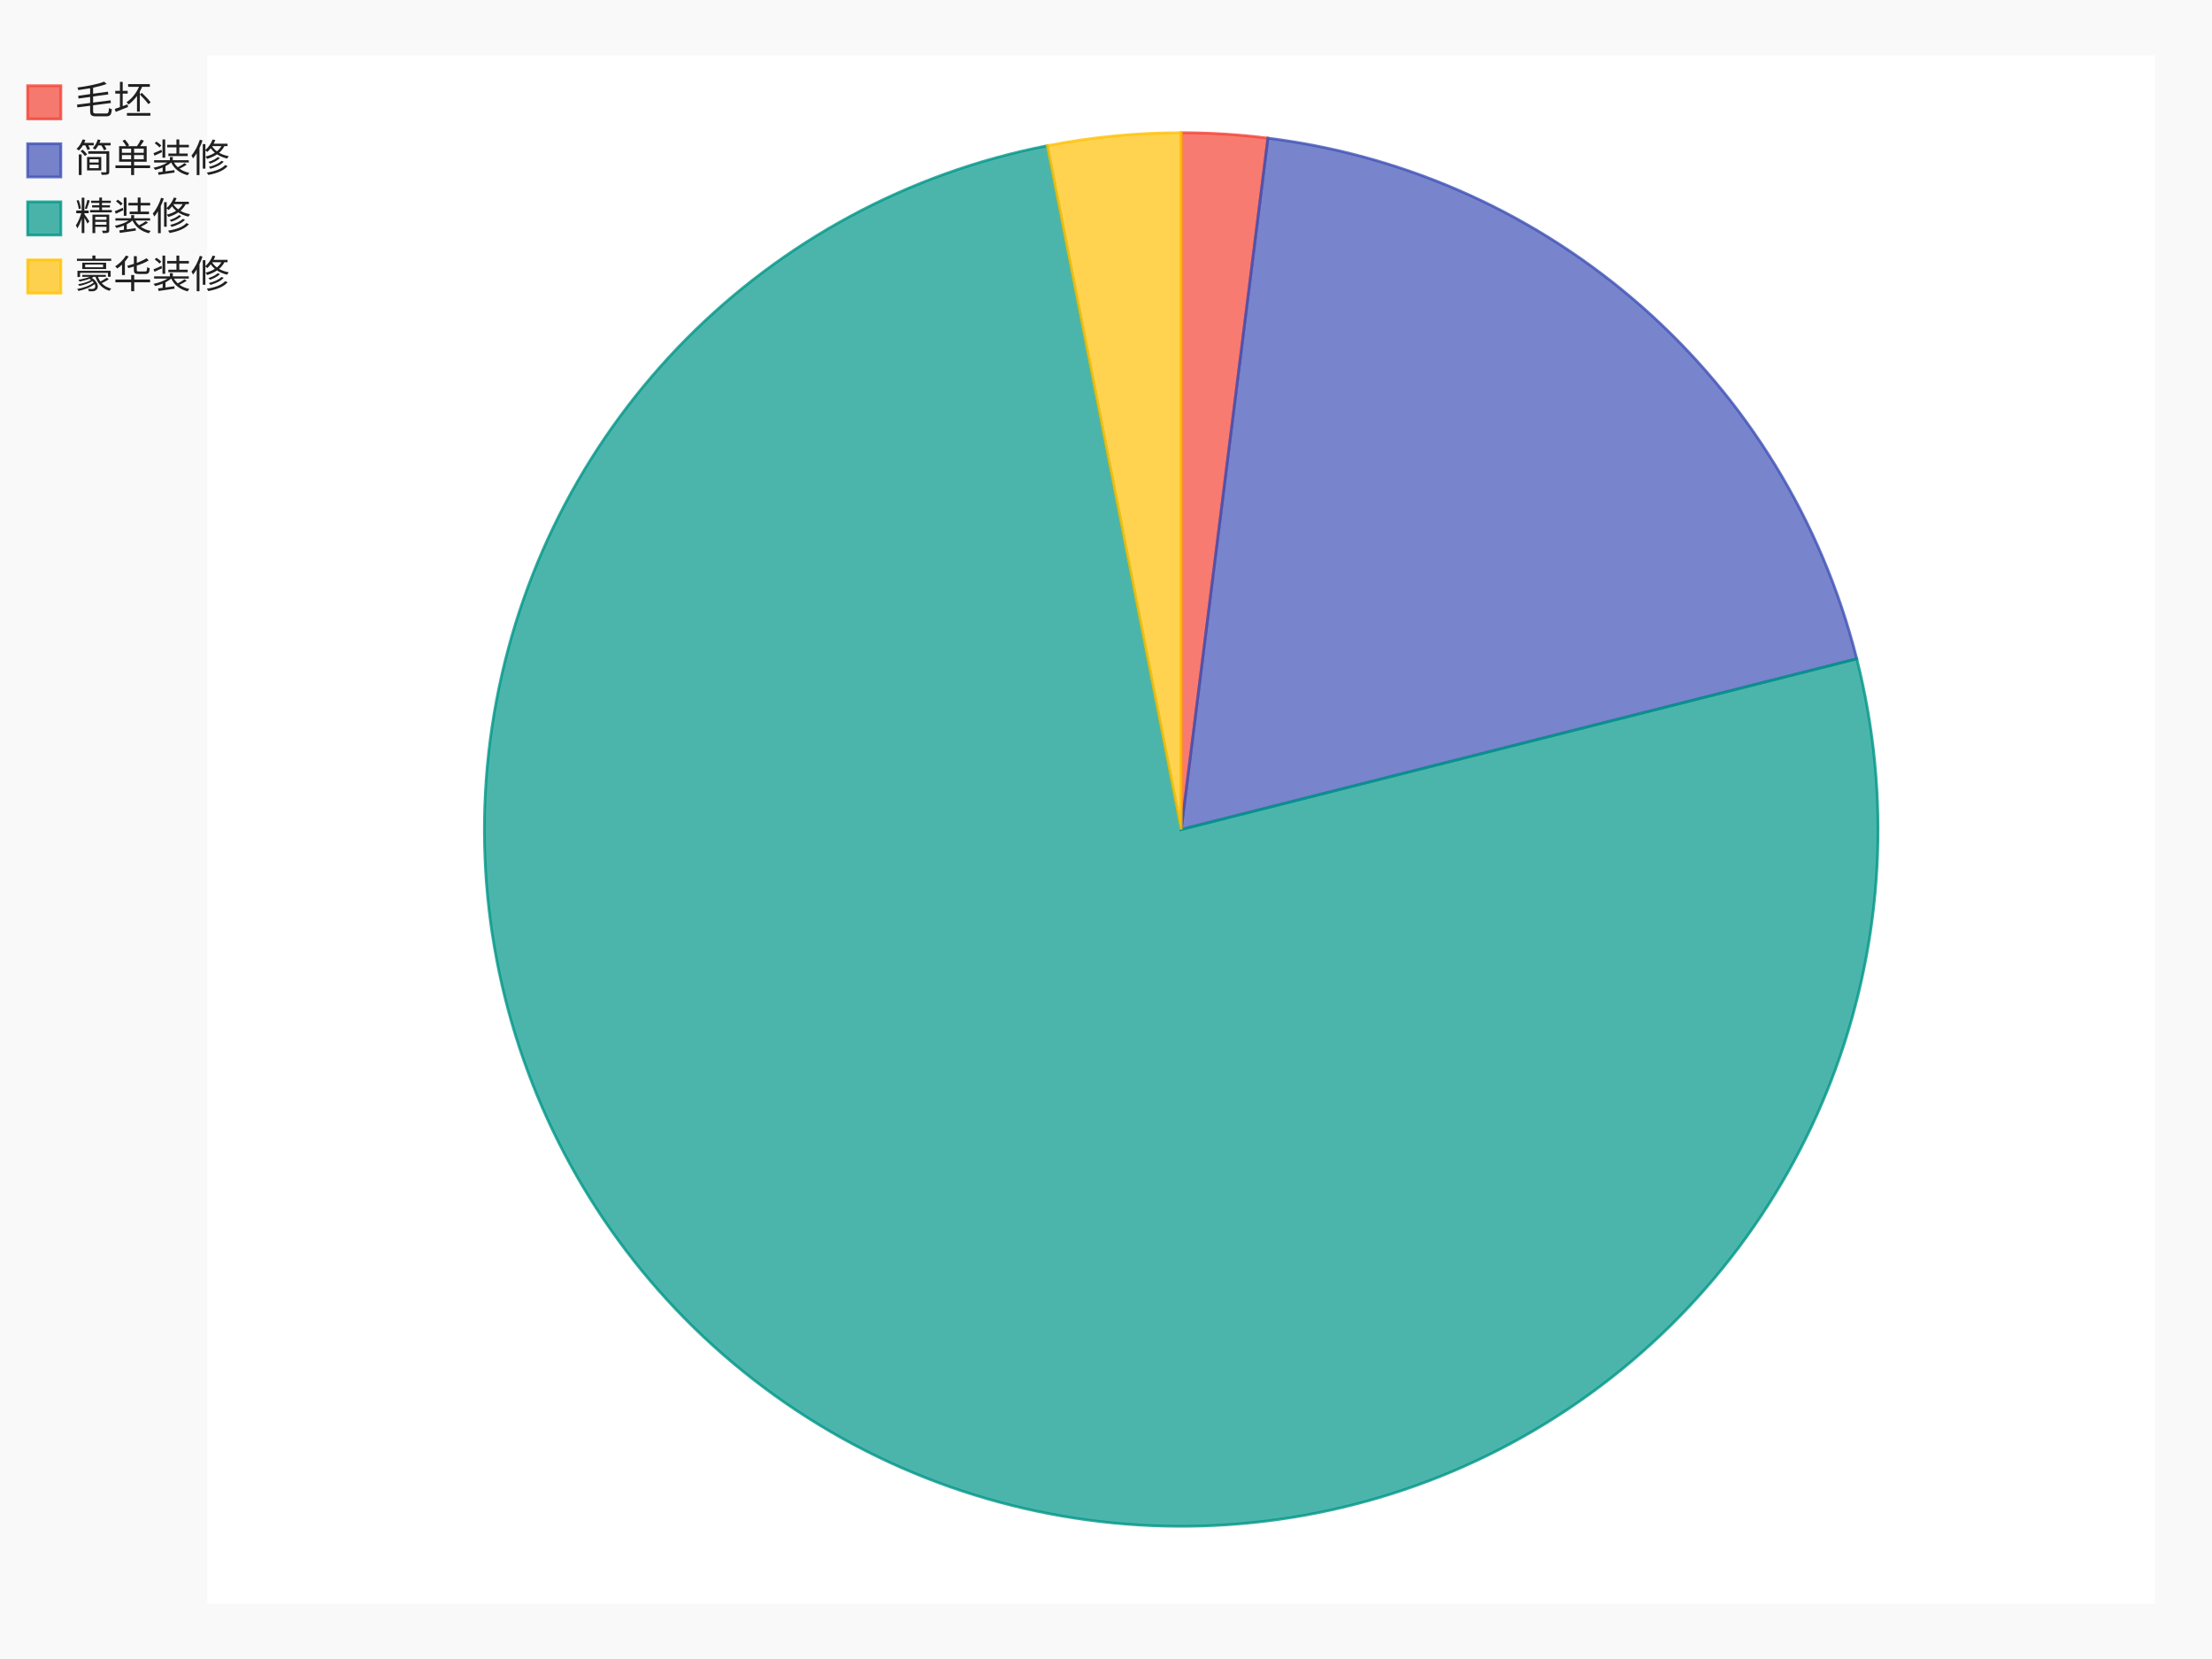
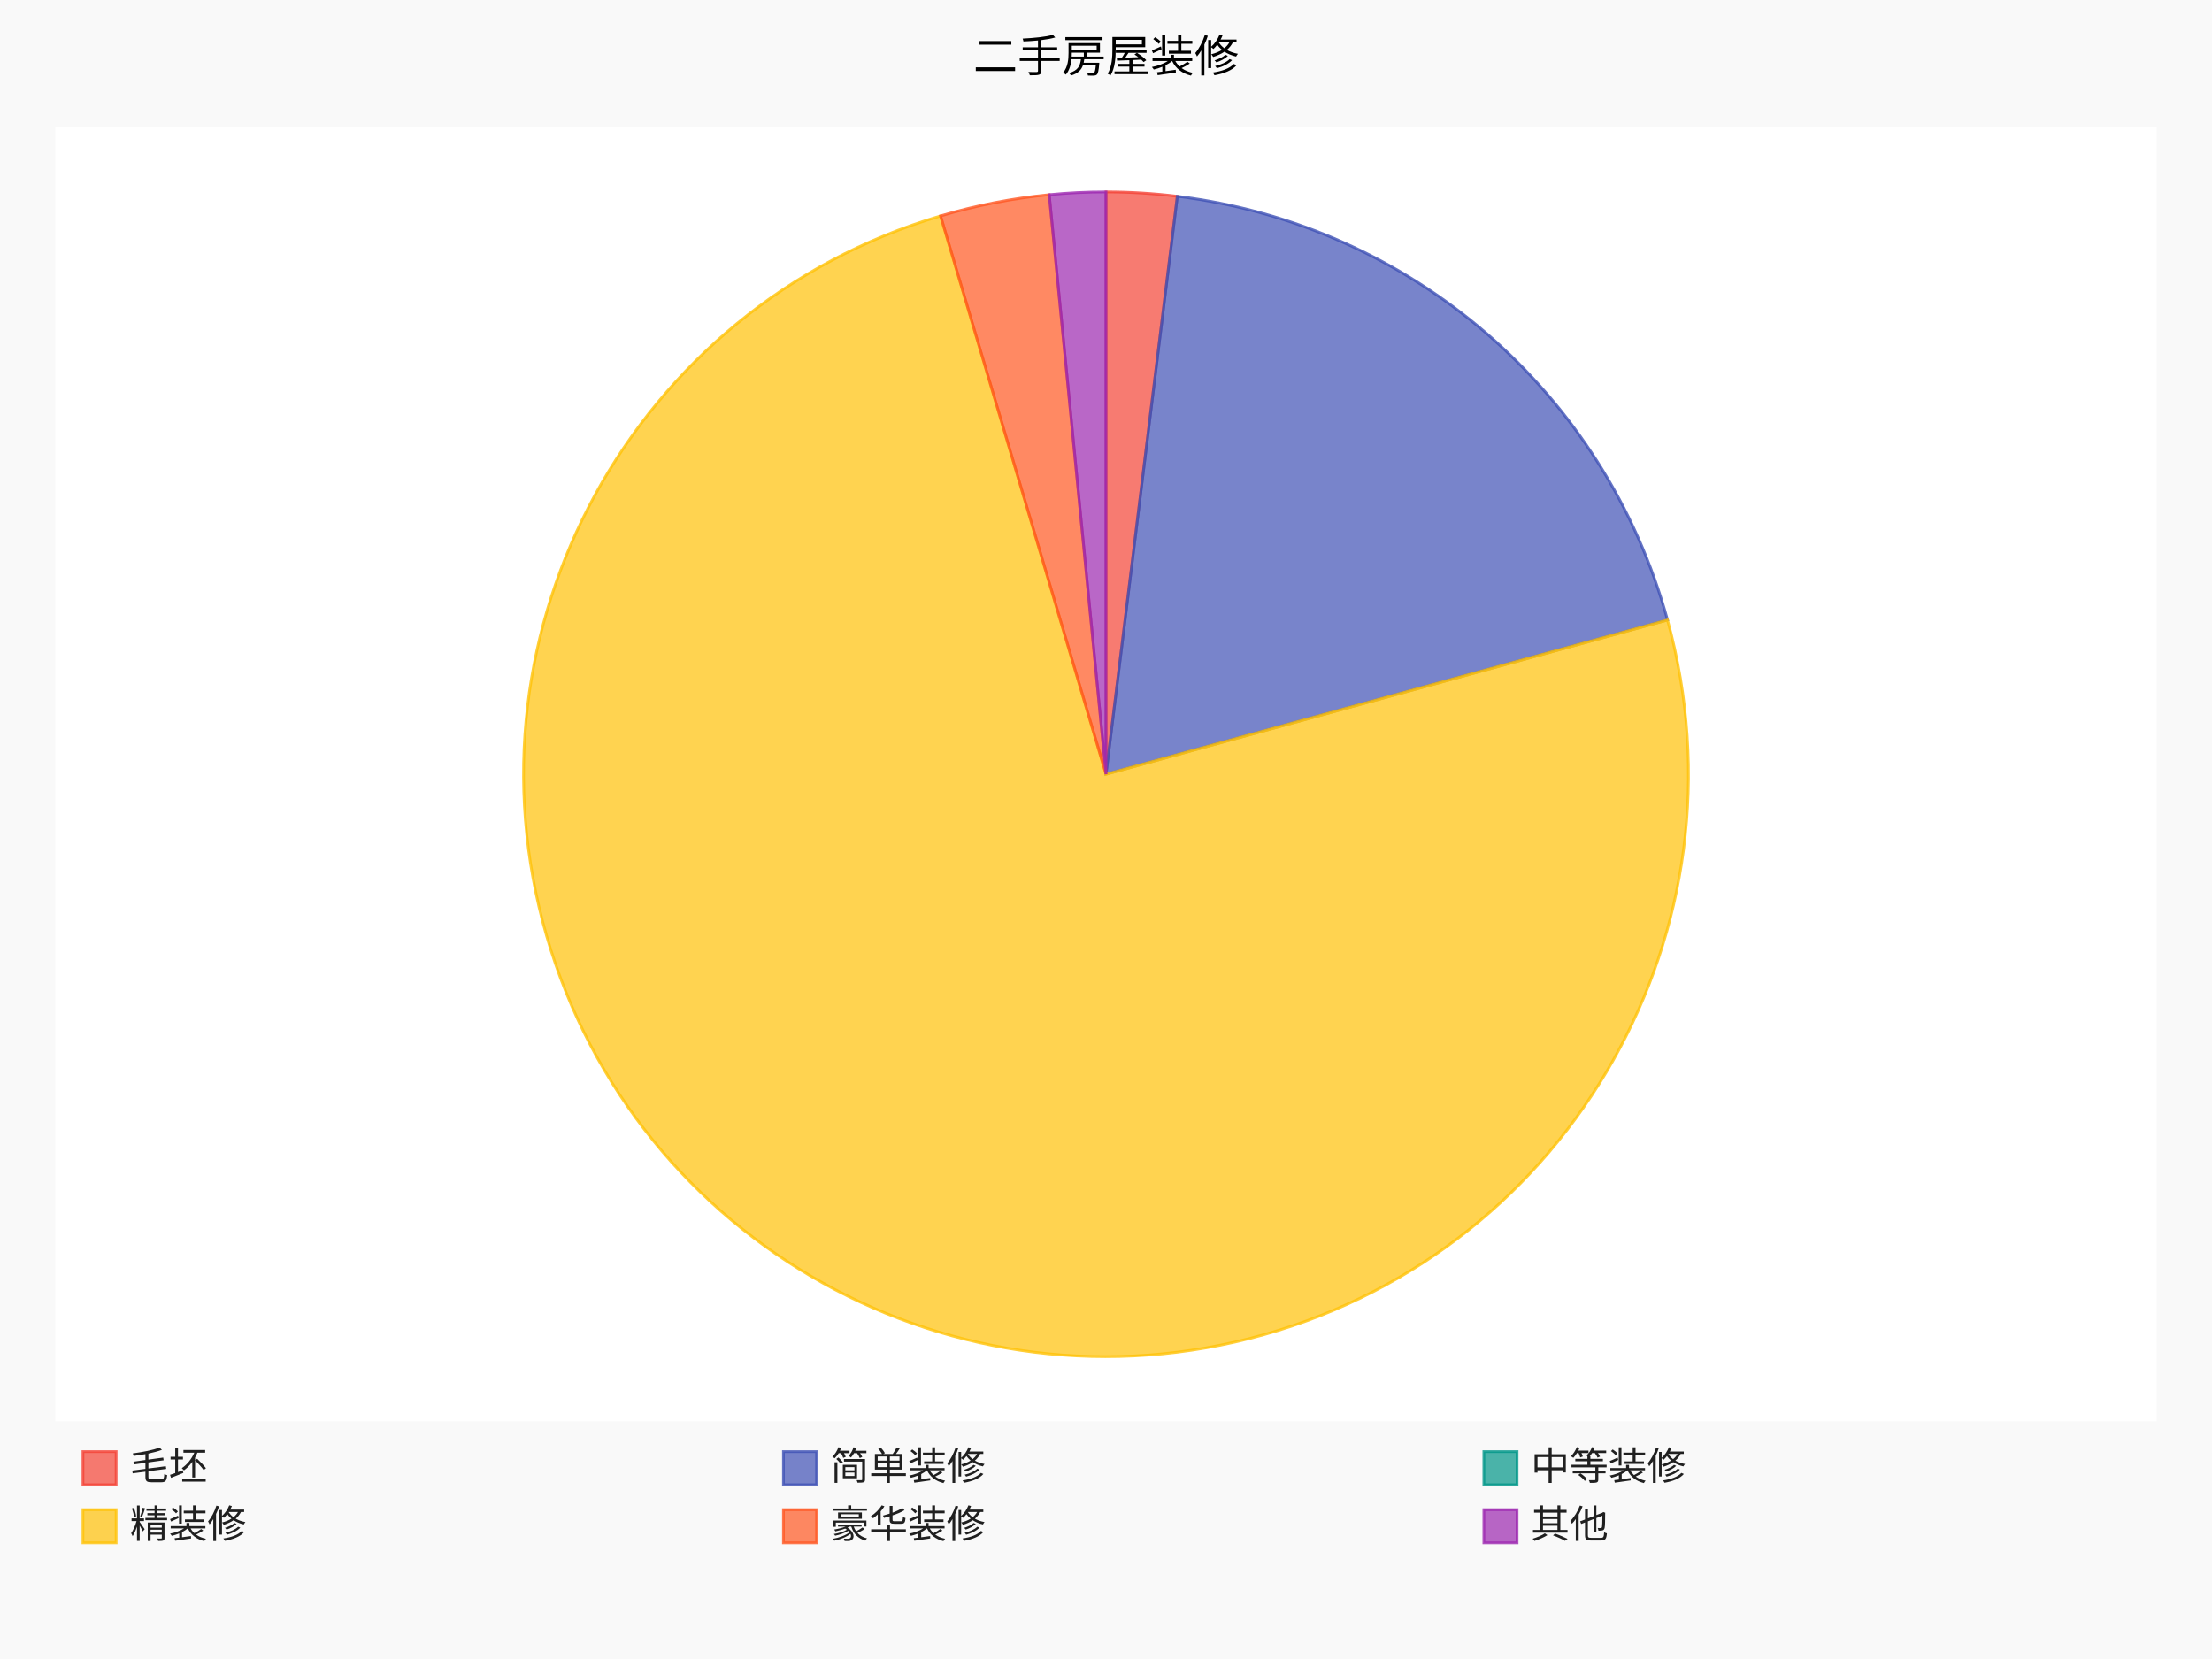
- <svg xmlns="http://www.w3.org/2000/svg" id="chart-1bc04ed9-4808-422a-b480-556e8a4c528b" class="pygal-chart" viewBox="0 0 800 600">
+ <svg xmlns="http://www.w3.org/2000/svg" id="chart-67f36680-68db-4f8d-85e8-745758f0faca" class="pygal-chart" viewBox="0 0 800 600">
  <defs>
-     <style type="text/css">#chart-1bc04ed9-4808-422a-b480-556e8a4c528b{-webkit-user-select:none;-webkit-font-smoothing:antialiased;font-family:Consolas,"Liberation Mono",Menlo,Courier,monospace}#chart-1bc04ed9-4808-422a-b480-556e8a4c528b .title{font-family:Consolas,"Liberation Mono",Menlo,Courier,monospace;font-size:16px}#chart-1bc04ed9-4808-422a-b480-556e8a4c528b .legends .legend text{font-family:Consolas,"Liberation Mono",Menlo,Courier,monospace;font-size:14px}#chart-1bc04ed9-4808-422a-b480-556e8a4c528b .axis text{font-family:Consolas,"Liberation Mono",Menlo,Courier,monospace;font-size:10px}#chart-1bc04ed9-4808-422a-b480-556e8a4c528b .axis text.major{font-family:Consolas,"Liberation Mono",Menlo,Courier,monospace;font-size:10px}#chart-1bc04ed9-4808-422a-b480-556e8a4c528b .text-overlay text.value{font-family:Consolas,"Liberation Mono",Menlo,Courier,monospace;font-size:16px}#chart-1bc04ed9-4808-422a-b480-556e8a4c528b .text-overlay text.label{font-family:Consolas,"Liberation Mono",Menlo,Courier,monospace;font-size:10px}#chart-1bc04ed9-4808-422a-b480-556e8a4c528b .tooltip{font-family:Consolas,"Liberation Mono",Menlo,Courier,monospace;font-size:14px}#chart-1bc04ed9-4808-422a-b480-556e8a4c528b text.no_data{font-family:Consolas,"Liberation Mono",Menlo,Courier,monospace;font-size:64px}
- #chart-1bc04ed9-4808-422a-b480-556e8a4c528b{background-color:rgba(249,249,249,1)}#chart-1bc04ed9-4808-422a-b480-556e8a4c528b path,#chart-1bc04ed9-4808-422a-b480-556e8a4c528b line,#chart-1bc04ed9-4808-422a-b480-556e8a4c528b rect,#chart-1bc04ed9-4808-422a-b480-556e8a4c528b circle{-webkit-transition:150ms;-moz-transition:150ms;transition:150ms}#chart-1bc04ed9-4808-422a-b480-556e8a4c528b .graph &gt; .background{fill:rgba(249,249,249,1)}#chart-1bc04ed9-4808-422a-b480-556e8a4c528b .plot &gt; .background{fill:rgba(255,255,255,1)}#chart-1bc04ed9-4808-422a-b480-556e8a4c528b .graph{fill:rgba(0,0,0,.87)}#chart-1bc04ed9-4808-422a-b480-556e8a4c528b text.no_data{fill:rgba(0,0,0,1)}#chart-1bc04ed9-4808-422a-b480-556e8a4c528b .title{fill:rgba(0,0,0,1)}#chart-1bc04ed9-4808-422a-b480-556e8a4c528b .legends .legend text{fill:rgba(0,0,0,.87)}#chart-1bc04ed9-4808-422a-b480-556e8a4c528b .legends .legend:hover text{fill:rgba(0,0,0,1)}#chart-1bc04ed9-4808-422a-b480-556e8a4c528b .axis .line{stroke:rgba(0,0,0,1)}#chart-1bc04ed9-4808-422a-b480-556e8a4c528b .axis .guide.line{stroke:rgba(0,0,0,.54)}#chart-1bc04ed9-4808-422a-b480-556e8a4c528b .axis .major.line{stroke:rgba(0,0,0,.87)}#chart-1bc04ed9-4808-422a-b480-556e8a4c528b .axis text.major{fill:rgba(0,0,0,1)}#chart-1bc04ed9-4808-422a-b480-556e8a4c528b .axis.y .guides:hover .guide.line,#chart-1bc04ed9-4808-422a-b480-556e8a4c528b .line-graph .axis.x .guides:hover .guide.line,#chart-1bc04ed9-4808-422a-b480-556e8a4c528b .stackedline-graph .axis.x .guides:hover .guide.line,#chart-1bc04ed9-4808-422a-b480-556e8a4c528b .xy-graph .axis.x .guides:hover .guide.line{stroke:rgba(0,0,0,1)}#chart-1bc04ed9-4808-422a-b480-556e8a4c528b .axis .guides:hover text{fill:rgba(0,0,0,1)}#chart-1bc04ed9-4808-422a-b480-556e8a4c528b .reactive{fill-opacity:.7;stroke-opacity:.8}#chart-1bc04ed9-4808-422a-b480-556e8a4c528b .ci{stroke:rgba(0,0,0,.87)}#chart-1bc04ed9-4808-422a-b480-556e8a4c528b .reactive.active,#chart-1bc04ed9-4808-422a-b480-556e8a4c528b .active .reactive{fill-opacity:.8;stroke-opacity:.9;stroke-width:4}#chart-1bc04ed9-4808-422a-b480-556e8a4c528b .ci .reactive.active{stroke-width:1.5}#chart-1bc04ed9-4808-422a-b480-556e8a4c528b .series text{fill:rgba(0,0,0,1)}#chart-1bc04ed9-4808-422a-b480-556e8a4c528b .tooltip rect{fill:rgba(255,255,255,1);stroke:rgba(0,0,0,1);-webkit-transition:opacity 150ms;-moz-transition:opacity 150ms;transition:opacity 150ms}#chart-1bc04ed9-4808-422a-b480-556e8a4c528b .tooltip .label{fill:rgba(0,0,0,.87)}#chart-1bc04ed9-4808-422a-b480-556e8a4c528b .tooltip .label{fill:rgba(0,0,0,.87)}#chart-1bc04ed9-4808-422a-b480-556e8a4c528b .tooltip .legend{font-size:.8em;fill:rgba(0,0,0,.54)}#chart-1bc04ed9-4808-422a-b480-556e8a4c528b .tooltip .x_label{font-size:.6em;fill:rgba(0,0,0,1)}#chart-1bc04ed9-4808-422a-b480-556e8a4c528b .tooltip .xlink{font-size:.5em;text-decoration:underline}#chart-1bc04ed9-4808-422a-b480-556e8a4c528b .tooltip .value{font-size:1.5em}#chart-1bc04ed9-4808-422a-b480-556e8a4c528b .bound{font-size:.5em}#chart-1bc04ed9-4808-422a-b480-556e8a4c528b .max-value{font-size:.75em;fill:rgba(0,0,0,.54)}#chart-1bc04ed9-4808-422a-b480-556e8a4c528b .map-element{fill:rgba(255,255,255,1);stroke:rgba(0,0,0,.54) !important}#chart-1bc04ed9-4808-422a-b480-556e8a4c528b .map-element .reactive{fill-opacity:inherit;stroke-opacity:inherit}#chart-1bc04ed9-4808-422a-b480-556e8a4c528b .color-0,#chart-1bc04ed9-4808-422a-b480-556e8a4c528b .color-0 a:visited{stroke:#F44336;fill:#F44336}#chart-1bc04ed9-4808-422a-b480-556e8a4c528b .color-1,#chart-1bc04ed9-4808-422a-b480-556e8a4c528b .color-1 a:visited{stroke:#3F51B5;fill:#3F51B5}#chart-1bc04ed9-4808-422a-b480-556e8a4c528b .color-2,#chart-1bc04ed9-4808-422a-b480-556e8a4c528b .color-2 a:visited{stroke:#009688;fill:#009688}#chart-1bc04ed9-4808-422a-b480-556e8a4c528b .color-3,#chart-1bc04ed9-4808-422a-b480-556e8a4c528b .color-3 a:visited{stroke:#FFC107;fill:#FFC107}#chart-1bc04ed9-4808-422a-b480-556e8a4c528b .text-overlay .color-0 text{fill:black}#chart-1bc04ed9-4808-422a-b480-556e8a4c528b .text-overlay .color-1 text{fill:black}#chart-1bc04ed9-4808-422a-b480-556e8a4c528b .text-overlay .color-2 text{fill:black}#chart-1bc04ed9-4808-422a-b480-556e8a4c528b .text-overlay .color-3 text{fill:black}
- #chart-1bc04ed9-4808-422a-b480-556e8a4c528b text.no_data{text-anchor:middle}#chart-1bc04ed9-4808-422a-b480-556e8a4c528b .guide.line{fill:none}#chart-1bc04ed9-4808-422a-b480-556e8a4c528b .centered{text-anchor:middle}#chart-1bc04ed9-4808-422a-b480-556e8a4c528b .title{text-anchor:middle}#chart-1bc04ed9-4808-422a-b480-556e8a4c528b .legends .legend text{fill-opacity:1}#chart-1bc04ed9-4808-422a-b480-556e8a4c528b .axis.x text{text-anchor:middle}#chart-1bc04ed9-4808-422a-b480-556e8a4c528b .axis.x:not(.web) text[transform]{text-anchor:start}#chart-1bc04ed9-4808-422a-b480-556e8a4c528b .axis.x:not(.web) text[transform].backwards{text-anchor:end}#chart-1bc04ed9-4808-422a-b480-556e8a4c528b .axis.y text{text-anchor:end}#chart-1bc04ed9-4808-422a-b480-556e8a4c528b .axis.y text[transform].backwards{text-anchor:start}#chart-1bc04ed9-4808-422a-b480-556e8a4c528b .axis.y2 text{text-anchor:start}#chart-1bc04ed9-4808-422a-b480-556e8a4c528b .axis.y2 text[transform].backwards{text-anchor:end}#chart-1bc04ed9-4808-422a-b480-556e8a4c528b .axis .guide.line{stroke-dasharray:4,4}#chart-1bc04ed9-4808-422a-b480-556e8a4c528b .axis .major.guide.line{stroke-dasharray:6,6}#chart-1bc04ed9-4808-422a-b480-556e8a4c528b .horizontal .axis.y .guide.line,#chart-1bc04ed9-4808-422a-b480-556e8a4c528b .horizontal .axis.y2 .guide.line,#chart-1bc04ed9-4808-422a-b480-556e8a4c528b .vertical .axis.x .guide.line{opacity:0}#chart-1bc04ed9-4808-422a-b480-556e8a4c528b .horizontal .axis.always_show .guide.line,#chart-1bc04ed9-4808-422a-b480-556e8a4c528b .vertical .axis.always_show .guide.line{opacity:1 !important}#chart-1bc04ed9-4808-422a-b480-556e8a4c528b .axis.y .guides:hover .guide.line,#chart-1bc04ed9-4808-422a-b480-556e8a4c528b .axis.y2 .guides:hover .guide.line,#chart-1bc04ed9-4808-422a-b480-556e8a4c528b .axis.x .guides:hover .guide.line{opacity:1}#chart-1bc04ed9-4808-422a-b480-556e8a4c528b .axis .guides:hover text{opacity:1}#chart-1bc04ed9-4808-422a-b480-556e8a4c528b .nofill{fill:none}#chart-1bc04ed9-4808-422a-b480-556e8a4c528b .subtle-fill{fill-opacity:.2}#chart-1bc04ed9-4808-422a-b480-556e8a4c528b .dot{stroke-width:1px;fill-opacity:1}#chart-1bc04ed9-4808-422a-b480-556e8a4c528b .dot.active{stroke-width:5px}#chart-1bc04ed9-4808-422a-b480-556e8a4c528b .dot.negative{fill:transparent}#chart-1bc04ed9-4808-422a-b480-556e8a4c528b text,#chart-1bc04ed9-4808-422a-b480-556e8a4c528b tspan{stroke:none !important}#chart-1bc04ed9-4808-422a-b480-556e8a4c528b .series text.active{opacity:1}#chart-1bc04ed9-4808-422a-b480-556e8a4c528b .tooltip rect{fill-opacity:.95;stroke-width:.5}#chart-1bc04ed9-4808-422a-b480-556e8a4c528b .tooltip text{fill-opacity:1}#chart-1bc04ed9-4808-422a-b480-556e8a4c528b .showable{visibility:hidden}#chart-1bc04ed9-4808-422a-b480-556e8a4c528b .showable.shown{visibility:visible}#chart-1bc04ed9-4808-422a-b480-556e8a4c528b .gauge-background{fill:rgba(229,229,229,1);stroke:none}#chart-1bc04ed9-4808-422a-b480-556e8a4c528b .bg-lines{stroke:rgba(249,249,249,1);stroke-width:2px}</style>
+     <style type="text/css">#chart-67f36680-68db-4f8d-85e8-745758f0faca{-webkit-user-select:none;-webkit-font-smoothing:antialiased;font-family:Consolas,"Liberation Mono",Menlo,Courier,monospace}#chart-67f36680-68db-4f8d-85e8-745758f0faca .title{font-family:Consolas,"Liberation Mono",Menlo,Courier,monospace;font-size:16px}#chart-67f36680-68db-4f8d-85e8-745758f0faca .legends .legend text{font-family:Consolas,"Liberation Mono",Menlo,Courier,monospace;font-size:14px}#chart-67f36680-68db-4f8d-85e8-745758f0faca .axis text{font-family:Consolas,"Liberation Mono",Menlo,Courier,monospace;font-size:10px}#chart-67f36680-68db-4f8d-85e8-745758f0faca .axis text.major{font-family:Consolas,"Liberation Mono",Menlo,Courier,monospace;font-size:10px}#chart-67f36680-68db-4f8d-85e8-745758f0faca .text-overlay text.value{font-family:Consolas,"Liberation Mono",Menlo,Courier,monospace;font-size:16px}#chart-67f36680-68db-4f8d-85e8-745758f0faca .text-overlay text.label{font-family:Consolas,"Liberation Mono",Menlo,Courier,monospace;font-size:10px}#chart-67f36680-68db-4f8d-85e8-745758f0faca .tooltip{font-family:Consolas,"Liberation Mono",Menlo,Courier,monospace;font-size:14px}#chart-67f36680-68db-4f8d-85e8-745758f0faca text.no_data{font-family:Consolas,"Liberation Mono",Menlo,Courier,monospace;font-size:64px}
+ #chart-67f36680-68db-4f8d-85e8-745758f0faca{background-color:rgba(249,249,249,1)}#chart-67f36680-68db-4f8d-85e8-745758f0faca path,#chart-67f36680-68db-4f8d-85e8-745758f0faca line,#chart-67f36680-68db-4f8d-85e8-745758f0faca rect,#chart-67f36680-68db-4f8d-85e8-745758f0faca circle{-webkit-transition:150ms;-moz-transition:150ms;transition:150ms}#chart-67f36680-68db-4f8d-85e8-745758f0faca .graph &gt; .background{fill:rgba(249,249,249,1)}#chart-67f36680-68db-4f8d-85e8-745758f0faca .plot &gt; .background{fill:rgba(255,255,255,1)}#chart-67f36680-68db-4f8d-85e8-745758f0faca .graph{fill:rgba(0,0,0,.87)}#chart-67f36680-68db-4f8d-85e8-745758f0faca text.no_data{fill:rgba(0,0,0,1)}#chart-67f36680-68db-4f8d-85e8-745758f0faca .title{fill:rgba(0,0,0,1)}#chart-67f36680-68db-4f8d-85e8-745758f0faca .legends .legend text{fill:rgba(0,0,0,.87)}#chart-67f36680-68db-4f8d-85e8-745758f0faca .legends .legend:hover text{fill:rgba(0,0,0,1)}#chart-67f36680-68db-4f8d-85e8-745758f0faca .axis .line{stroke:rgba(0,0,0,1)}#chart-67f36680-68db-4f8d-85e8-745758f0faca .axis .guide.line{stroke:rgba(0,0,0,.54)}#chart-67f36680-68db-4f8d-85e8-745758f0faca .axis .major.line{stroke:rgba(0,0,0,.87)}#chart-67f36680-68db-4f8d-85e8-745758f0faca .axis text.major{fill:rgba(0,0,0,1)}#chart-67f36680-68db-4f8d-85e8-745758f0faca .axis.y .guides:hover .guide.line,#chart-67f36680-68db-4f8d-85e8-745758f0faca .line-graph .axis.x .guides:hover .guide.line,#chart-67f36680-68db-4f8d-85e8-745758f0faca .stackedline-graph .axis.x .guides:hover .guide.line,#chart-67f36680-68db-4f8d-85e8-745758f0faca .xy-graph .axis.x .guides:hover .guide.line{stroke:rgba(0,0,0,1)}#chart-67f36680-68db-4f8d-85e8-745758f0faca .axis .guides:hover text{fill:rgba(0,0,0,1)}#chart-67f36680-68db-4f8d-85e8-745758f0faca .reactive{fill-opacity:.7;stroke-opacity:.8}#chart-67f36680-68db-4f8d-85e8-745758f0faca .ci{stroke:rgba(0,0,0,.87)}#chart-67f36680-68db-4f8d-85e8-745758f0faca .reactive.active,#chart-67f36680-68db-4f8d-85e8-745758f0faca .active .reactive{fill-opacity:.8;stroke-opacity:.9;stroke-width:4}#chart-67f36680-68db-4f8d-85e8-745758f0faca .ci .reactive.active{stroke-width:1.5}#chart-67f36680-68db-4f8d-85e8-745758f0faca .series text{fill:rgba(0,0,0,1)}#chart-67f36680-68db-4f8d-85e8-745758f0faca .tooltip rect{fill:rgba(255,255,255,1);stroke:rgba(0,0,0,1);-webkit-transition:opacity 150ms;-moz-transition:opacity 150ms;transition:opacity 150ms}#chart-67f36680-68db-4f8d-85e8-745758f0faca .tooltip .label{fill:rgba(0,0,0,.87)}#chart-67f36680-68db-4f8d-85e8-745758f0faca .tooltip .label{fill:rgba(0,0,0,.87)}#chart-67f36680-68db-4f8d-85e8-745758f0faca .tooltip .legend{font-size:.8em;fill:rgba(0,0,0,.54)}#chart-67f36680-68db-4f8d-85e8-745758f0faca .tooltip .x_label{font-size:.6em;fill:rgba(0,0,0,1)}#chart-67f36680-68db-4f8d-85e8-745758f0faca .tooltip .xlink{font-size:.5em;text-decoration:underline}#chart-67f36680-68db-4f8d-85e8-745758f0faca .tooltip .value{font-size:1.5em}#chart-67f36680-68db-4f8d-85e8-745758f0faca .bound{font-size:.5em}#chart-67f36680-68db-4f8d-85e8-745758f0faca .max-value{font-size:.75em;fill:rgba(0,0,0,.54)}#chart-67f36680-68db-4f8d-85e8-745758f0faca .map-element{fill:rgba(255,255,255,1);stroke:rgba(0,0,0,.54) !important}#chart-67f36680-68db-4f8d-85e8-745758f0faca .map-element .reactive{fill-opacity:inherit;stroke-opacity:inherit}#chart-67f36680-68db-4f8d-85e8-745758f0faca .color-0,#chart-67f36680-68db-4f8d-85e8-745758f0faca .color-0 a:visited{stroke:#F44336;fill:#F44336}#chart-67f36680-68db-4f8d-85e8-745758f0faca .color-1,#chart-67f36680-68db-4f8d-85e8-745758f0faca .color-1 a:visited{stroke:#3F51B5;fill:#3F51B5}#chart-67f36680-68db-4f8d-85e8-745758f0faca .color-2,#chart-67f36680-68db-4f8d-85e8-745758f0faca .color-2 a:visited{stroke:#009688;fill:#009688}#chart-67f36680-68db-4f8d-85e8-745758f0faca .color-3,#chart-67f36680-68db-4f8d-85e8-745758f0faca .color-3 a:visited{stroke:#FFC107;fill:#FFC107}#chart-67f36680-68db-4f8d-85e8-745758f0faca .color-4,#chart-67f36680-68db-4f8d-85e8-745758f0faca .color-4 a:visited{stroke:#FF5722;fill:#FF5722}#chart-67f36680-68db-4f8d-85e8-745758f0faca .color-5,#chart-67f36680-68db-4f8d-85e8-745758f0faca .color-5 a:visited{stroke:#9C27B0;fill:#9C27B0}#chart-67f36680-68db-4f8d-85e8-745758f0faca .text-overlay .color-0 text{fill:black}#chart-67f36680-68db-4f8d-85e8-745758f0faca .text-overlay .color-1 text{fill:black}#chart-67f36680-68db-4f8d-85e8-745758f0faca .text-overlay .color-2 text{fill:black}#chart-67f36680-68db-4f8d-85e8-745758f0faca .text-overlay .color-3 text{fill:black}#chart-67f36680-68db-4f8d-85e8-745758f0faca .text-overlay .color-4 text{fill:black}#chart-67f36680-68db-4f8d-85e8-745758f0faca .text-overlay .color-5 text{fill:black}
+ #chart-67f36680-68db-4f8d-85e8-745758f0faca text.no_data{text-anchor:middle}#chart-67f36680-68db-4f8d-85e8-745758f0faca .guide.line{fill:none}#chart-67f36680-68db-4f8d-85e8-745758f0faca .centered{text-anchor:middle}#chart-67f36680-68db-4f8d-85e8-745758f0faca .title{text-anchor:middle}#chart-67f36680-68db-4f8d-85e8-745758f0faca .legends .legend text{fill-opacity:1}#chart-67f36680-68db-4f8d-85e8-745758f0faca .axis.x text{text-anchor:middle}#chart-67f36680-68db-4f8d-85e8-745758f0faca .axis.x:not(.web) text[transform]{text-anchor:start}#chart-67f36680-68db-4f8d-85e8-745758f0faca .axis.x:not(.web) text[transform].backwards{text-anchor:end}#chart-67f36680-68db-4f8d-85e8-745758f0faca .axis.y text{text-anchor:end}#chart-67f36680-68db-4f8d-85e8-745758f0faca .axis.y text[transform].backwards{text-anchor:start}#chart-67f36680-68db-4f8d-85e8-745758f0faca .axis.y2 text{text-anchor:start}#chart-67f36680-68db-4f8d-85e8-745758f0faca .axis.y2 text[transform].backwards{text-anchor:end}#chart-67f36680-68db-4f8d-85e8-745758f0faca .axis .guide.line{stroke-dasharray:4,4}#chart-67f36680-68db-4f8d-85e8-745758f0faca .axis .major.guide.line{stroke-dasharray:6,6}#chart-67f36680-68db-4f8d-85e8-745758f0faca .horizontal .axis.y .guide.line,#chart-67f36680-68db-4f8d-85e8-745758f0faca .horizontal .axis.y2 .guide.line,#chart-67f36680-68db-4f8d-85e8-745758f0faca .vertical .axis.x .guide.line{opacity:0}#chart-67f36680-68db-4f8d-85e8-745758f0faca .horizontal .axis.always_show .guide.line,#chart-67f36680-68db-4f8d-85e8-745758f0faca .vertical .axis.always_show .guide.line{opacity:1 !important}#chart-67f36680-68db-4f8d-85e8-745758f0faca .axis.y .guides:hover .guide.line,#chart-67f36680-68db-4f8d-85e8-745758f0faca .axis.y2 .guides:hover .guide.line,#chart-67f36680-68db-4f8d-85e8-745758f0faca .axis.x .guides:hover .guide.line{opacity:1}#chart-67f36680-68db-4f8d-85e8-745758f0faca .axis .guides:hover text{opacity:1}#chart-67f36680-68db-4f8d-85e8-745758f0faca .nofill{fill:none}#chart-67f36680-68db-4f8d-85e8-745758f0faca .subtle-fill{fill-opacity:.2}#chart-67f36680-68db-4f8d-85e8-745758f0faca .dot{stroke-width:1px;fill-opacity:1}#chart-67f36680-68db-4f8d-85e8-745758f0faca .dot.active{stroke-width:5px}#chart-67f36680-68db-4f8d-85e8-745758f0faca .dot.negative{fill:transparent}#chart-67f36680-68db-4f8d-85e8-745758f0faca text,#chart-67f36680-68db-4f8d-85e8-745758f0faca tspan{stroke:none !important}#chart-67f36680-68db-4f8d-85e8-745758f0faca .series text.active{opacity:1}#chart-67f36680-68db-4f8d-85e8-745758f0faca .tooltip rect{fill-opacity:.95;stroke-width:.5}#chart-67f36680-68db-4f8d-85e8-745758f0faca .tooltip text{fill-opacity:1}#chart-67f36680-68db-4f8d-85e8-745758f0faca .showable{visibility:hidden}#chart-67f36680-68db-4f8d-85e8-745758f0faca .showable.shown{visibility:visible}#chart-67f36680-68db-4f8d-85e8-745758f0faca .gauge-background{fill:rgba(229,229,229,1);stroke:none}#chart-67f36680-68db-4f8d-85e8-745758f0faca .bg-lines{stroke:rgba(249,249,249,1);stroke-width:2px}</style>
  </defs>
  <g class="graph pie-graph vertical">
    <rect x="0" y="0" width="800" height="600" class="background" />
-     <g transform="translate(75, 20)" class="plot">
-       <rect x="0" y="0" width="704.4" height="560" class="background" />
+     <g transform="translate(20, 46)" class="plot">
+       <rect x="0" y="0" width="760" height="468.0" class="background" />
      <g class="series serie-0 color-0">
        <g class="slices">
          <g class="slice">
-             <path d="M352.2 28 A252 252 0 0 1 383.542 29.957 L352.2 280 A0 0 0 0 0 352.2 280 z" class="slice reactive tooltip-trigger" />
+             <path d="M380 23.4 A210.6 210.6 0 0 1 405.788 24.985 L380 234 A0 0 0 0 0 380 234 z" class="slice reactive tooltip-trigger" />
          </g>
        </g>
      </g>
      <g class="series serie-1 color-1">
        <g class="slices">
          <g class="slice">
-             <path d="M383.542 29.957 A252 252 0 0 1 596.522 218.269 L352.2 280 A0 0 0 0 0 352.2 280 z" class="slice reactive tooltip-trigger" />
+             <path d="M405.788 24.985 A210.6 210.6 0 0 1 583.079 178.22 L380 234 A0 0 0 0 0 380 234 z" class="slice reactive tooltip-trigger" />
          </g>
        </g>
      </g>
      <g class="series serie-2 color-2">
        <g class="slices">
-           <g class="slice">
-             <path d="M596.522 218.269 A252 252 0 1 1 303.765 32.699 L352.2 280 A0 0 0 1 0 352.2 280 z" class="slice reactive tooltip-trigger" />
-           </g>
+           <g class="slice" />
        </g>
      </g>
      <g class="series serie-3 color-3">
        <g class="slices">
          <g class="slice">
-             <path d="M303.765 32.699 A252 252 0 0 1 352.2 28 L352.2 280 A0 0 0 0 0 352.2 280 z" class="slice reactive tooltip-trigger" />
+             <path d="M583.079 178.22 A210.6 210.6 0 1 1 320.161 32.08 L380 234 A0 0 0 1 0 380 234 z" class="slice reactive tooltip-trigger" />
+           </g>
+         </g>
+       </g>
+       <g class="series serie-4 color-4">
+         <g class="slices">
+           <g class="slice">
+             <path d="M320.161 32.08 A210.6 210.6 0 0 1 359.456 24.404 L380 234 A0 0 0 0 0 380 234 z" class="slice reactive tooltip-trigger" />
+           </g>
+         </g>
+       </g>
+       <g class="series serie-5 color-5">
+         <g class="slices">
+           <g class="slice">
+             <path d="M359.456 24.404 A210.6 210.6 0 0 1 380 23.4 L380 234 A0 0 0 0 0 380 234 z" class="slice reactive tooltip-trigger" />
          </g>
        </g>
      </g>
    </g>
-     <g class="titles" />
-     <g transform="translate(75, 20)" class="plot overlay">
+     <g class="titles">
+       <text x="400.0" y="26" class="title plot_title">二手房屋装修</text>
+     </g>
+     <g transform="translate(20, 46)" class="plot overlay">
      <g class="series serie-0 color-0" />
      <g class="series serie-1 color-1" />
      <g class="series serie-2 color-2" />
      <g class="series serie-3 color-3" />
+       <g class="series serie-4 color-4" />
+       <g class="series serie-5 color-5" />
    </g>
-     <g transform="translate(75, 20)" class="plot text-overlay">
+     <g transform="translate(20, 46)" class="plot text-overlay">
      <g class="series serie-0 color-0" />
      <g class="series serie-1 color-1" />
      <g class="series serie-2 color-2" />
      <g class="series serie-3 color-3" />
+       <g class="series serie-4 color-4" />
+       <g class="series serie-5 color-5" />
    </g>
-     <g transform="translate(75, 20)" class="plot tooltip-overlay">
+     <g transform="translate(20, 46)" class="plot tooltip-overlay">
      <g transform="translate(0 0)" style="opacity: 0" class="tooltip">
        <rect rx="0" ry="0" width="0" height="0" class="tooltip-box" />
        <g class="text" />
      </g>
    </g>
-     <g transform="translate(10, 30)" class="legends">
+     <g transform="translate(30, 524)" class="legends">
      <g id="activate-serie-0" class="legend reactive activate-serie">
        <rect x="0.0" y="1.0" width="12" height="12" class="color-0 reactive" />
        <text x="17.0" y="11.2">毛坯</text>
      </g>
      <g id="activate-serie-1" class="legend reactive activate-serie">
-         <rect x="0.0" y="22.0" width="12" height="12" class="color-1 reactive" />
-         <text x="17.0" y="32.2">简单装修</text>
+         <rect x="253.333" y="1.0" width="12" height="12" class="color-1 reactive" />
+         <text x="270.333" y="11.2">简单装修</text>
      </g>
      <g id="activate-serie-2" class="legend reactive activate-serie">
-         <rect x="0.0" y="43.0" width="12" height="12" class="color-2 reactive" />
-         <text x="17.0" y="53.2">精装修</text>
+         <rect x="506.667" y="1.0" width="12" height="12" class="color-2 reactive" />
+         <text x="523.667" y="11.2">中等装修</text>
      </g>
      <g id="activate-serie-3" class="legend reactive activate-serie">
-         <rect x="0.0" y="64.0" width="12" height="12" class="color-3 reactive" />
-         <text x="17.0" y="74.2">豪华装修</text>
+         <rect x="0.0" y="22.0" width="12" height="12" class="color-3 reactive" />
+         <text x="17.0" y="32.2">精装修</text>
+       </g>
+       <g id="activate-serie-4" class="legend reactive activate-serie">
+         <rect x="253.333" y="22.0" width="12" height="12" class="color-4 reactive" />
+         <text x="270.333" y="32.2">豪华装修</text>
+       </g>
+       <g id="activate-serie-5" class="legend reactive activate-serie">
+         <rect x="506.667" y="22.0" width="12" height="12" class="color-5 reactive" />
+         <text x="523.667" y="32.2">其他</text>
      </g>
    </g>
-     <g transform="translate(790, 30)" class="legends" />
  </g>
</svg>
